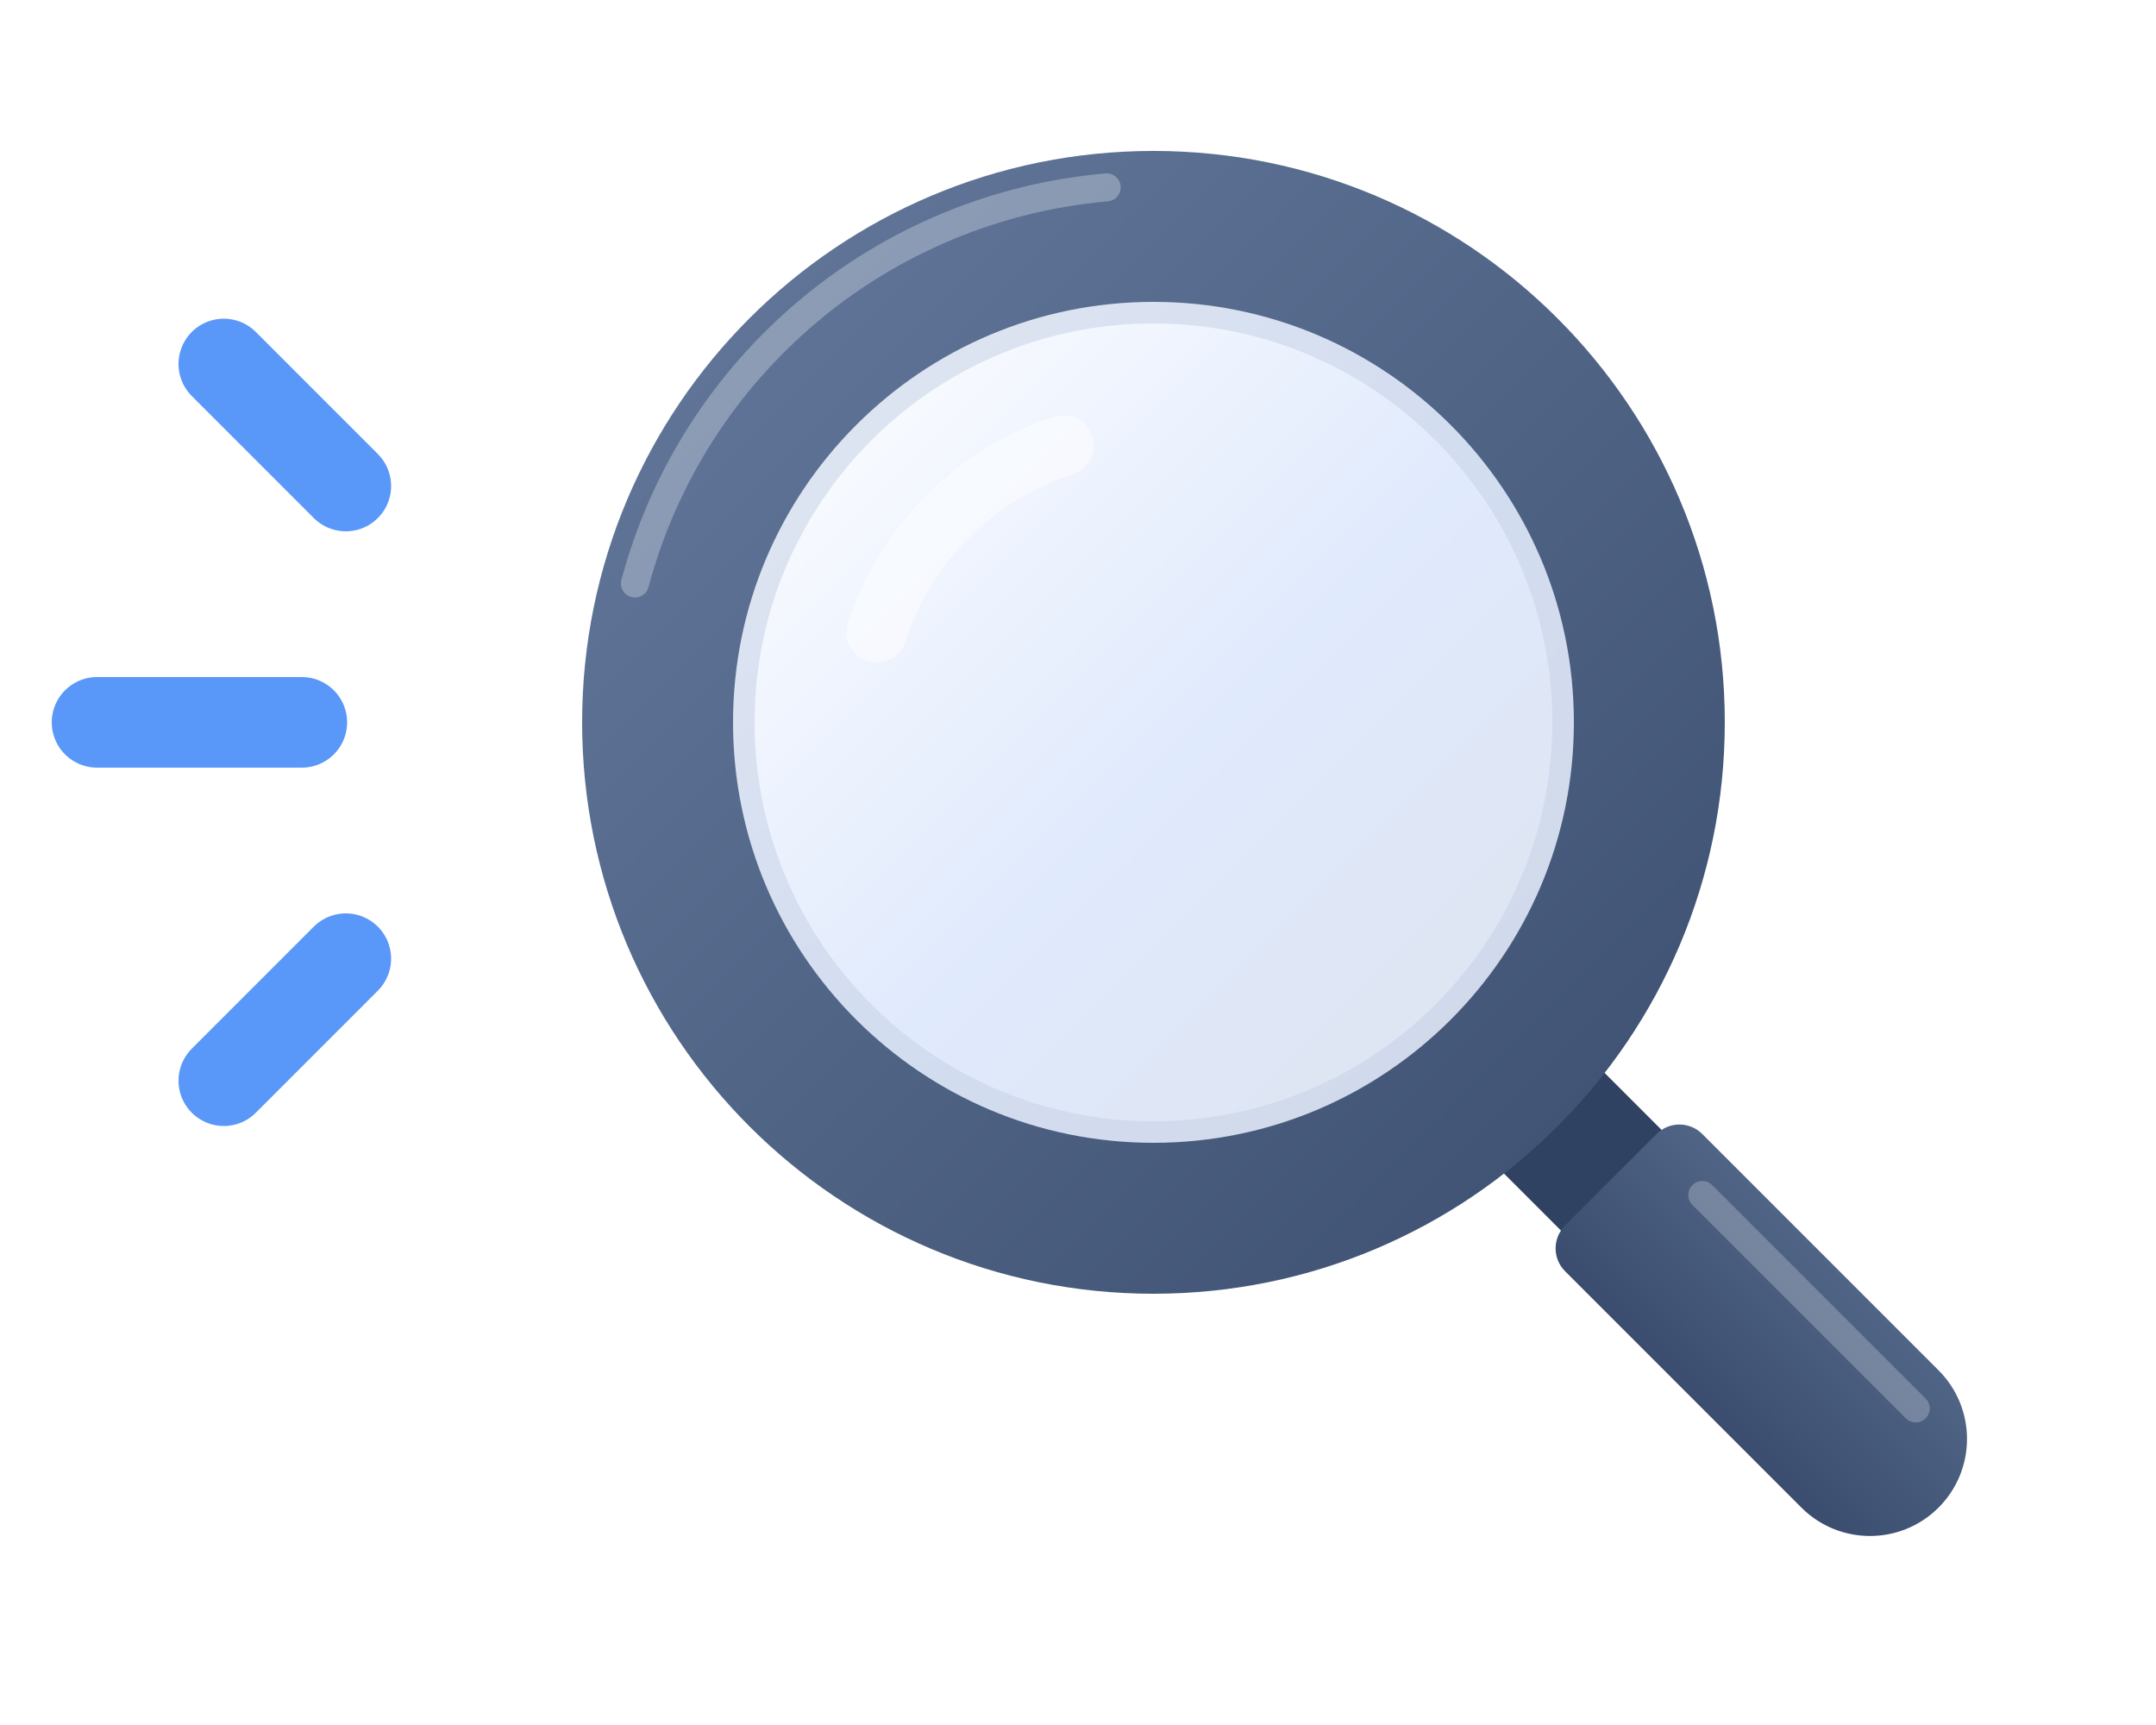
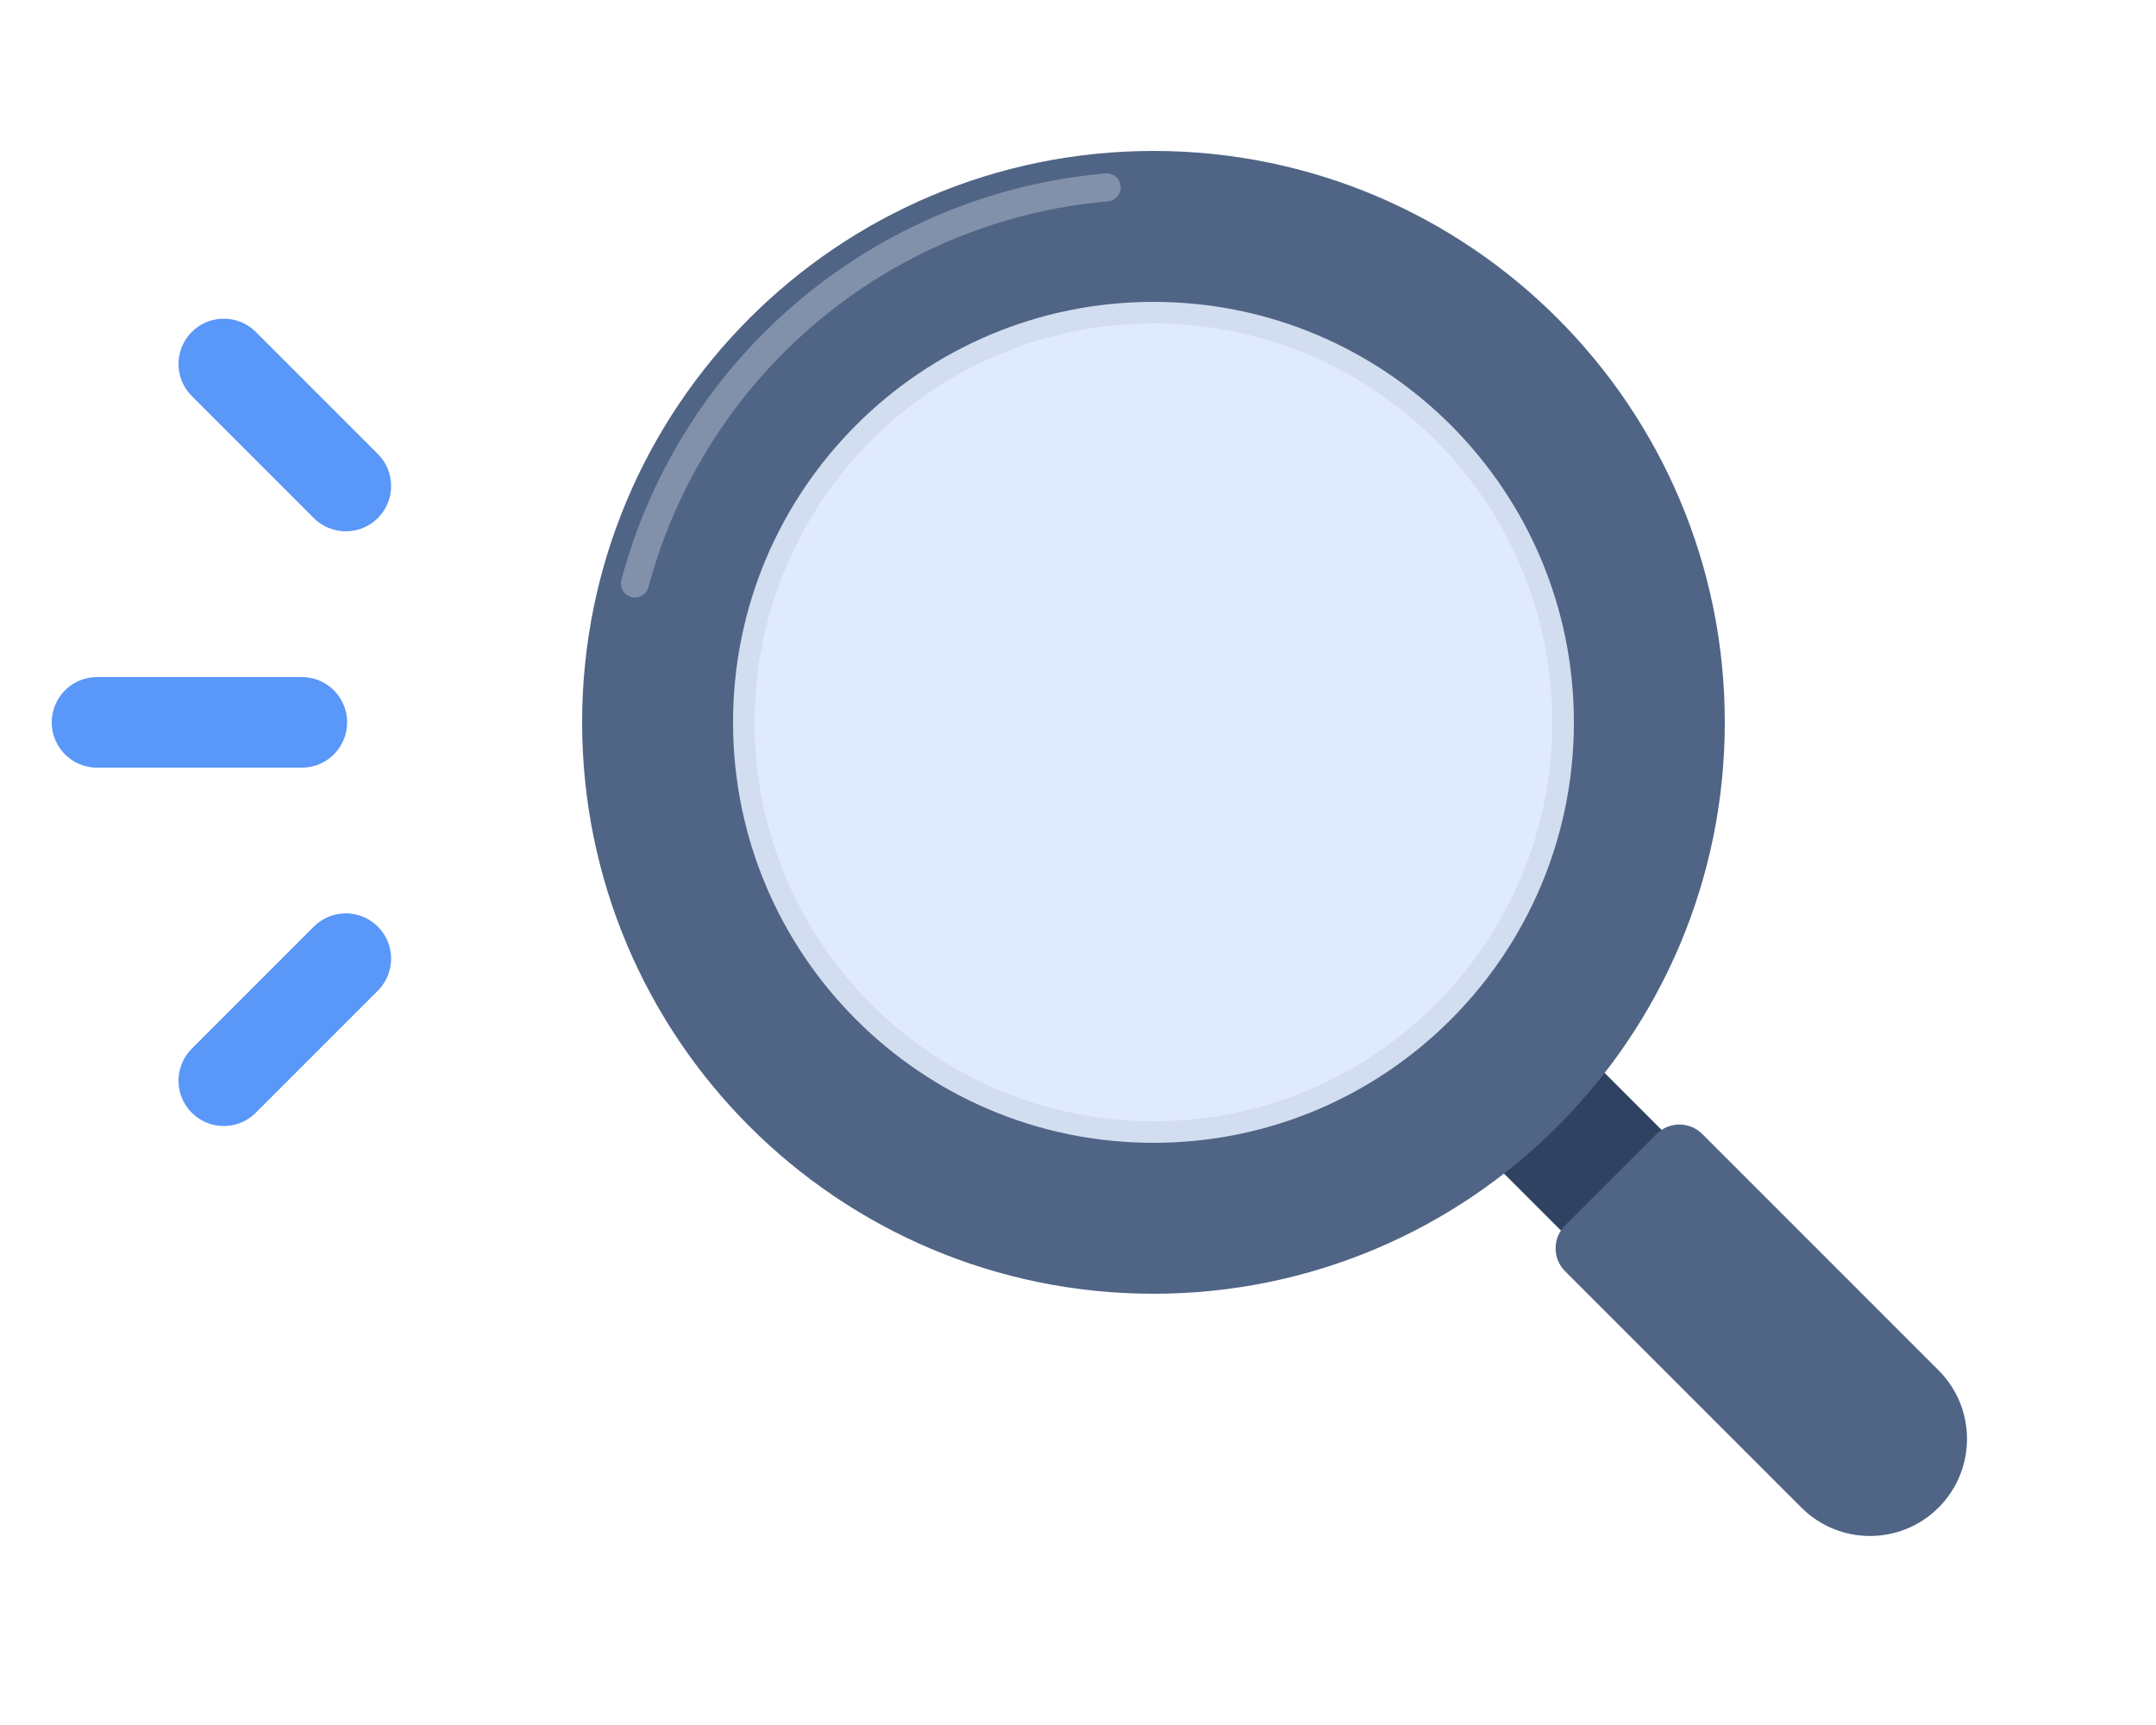
<svg xmlns="http://www.w3.org/2000/svg" width="100" height="80" viewBox="0 0 100 80">
-   <defs>
-     <linearGradient id="anello-luce" x1="33.5" x2="73.5" y1="13.5" y2="53.5" gradientUnits="userSpaceOnUse">
-       <stop offset="0" stop-color="#607598" />
-       <stop offset=".5" stop-color="#506486" />
-       <stop offset="1" stop-color="#405374" />
-     </linearGradient>
-     <linearGradient id="vetro-luce" x1="39.5" x2="67.5" y1="19.5" y2="47.5" gradientUnits="userSpaceOnUse">
-       <stop offset="0" stop-color="#F8FAFE" />
-       <stop offset=".55" stop-color="#E0EAFD" />
-       <stop offset="1" stop-color="#DEE5F2" />
-     </linearGradient>
-     <linearGradient id="manico-luce" x1="0" x2="0" y1="-4.5" y2="4.5" gradientUnits="userSpaceOnUse">
-       <stop offset="0" stop-color="#506486" />
-       <stop offset="1" stop-color="#3A4D6E" />
-     </linearGradient>
-   </defs>
  <g id="tratti" fill="none" stroke="#5997F9" stroke-linecap="round" stroke-width="4.2">
    <path id="tratto-1" d="M14 33.5H4.5" />
    <path id="tratto-2" d="m16.04 22.54-5.66-5.66" />
    <path id="tratto-3" d="m16.04 44.46-5.66 5.66" />
  </g>
  <g id="lente" transform="translate(53.5 33.5)">
    <g id="impugnatura" transform="rotate(45)">
      <path id="collo" fill="#304262" d="M25-3.3h5c.83 0 1.5.67 1.5 1.5v3.6c0 .83-.67 1.5-1.5 1.5h-5a1 1 0 0 1-1-1v-4.6a1 1 0 0 1 1-1" />
-       <path id="manico" fill="url(#manico-luce)" d="M31.5-4.5H47a4.5 4.5 0 1 1 0 9H31.5A1.5 1.5 0 0 1 30 3v-6c0-.83.67-1.5 1.5-1.5" />
-       <path id="manico-riflesso" stroke="#F8FAFE" stroke-linecap="round" stroke-opacity=".25" stroke-width="1.3" d="M33.5-2.5h14" />
+       <path id="manico" fill="#506486" d="M31.5-4.5H47a4.5 4.5 0 1 1 0 9H31.5A1.5 1.5 0 0 1 30 3v-6c0-.83.67-1.5 1.5-1.5" />
    </g>
  </g>
-   <circle id="vetro" cx="53.5" cy="33.5" r="20" fill="url(#vetro-luce)" />
+   <circle id="vetro" cx="53.5" cy="33.5" r="20" fill="#E0EAFD" />
  <circle id="vetro-bordo" cx="53.5" cy="33.5" r="19.1" fill="none" stroke="#C7D1E5" stroke-opacity=".55" stroke-width="1.2" />
-   <path id="vetro-riflesso" fill="none" stroke="#F8FAFE" stroke-linecap="round" stroke-width="2.8" d="M40.66 29.33a13.5 13.5 0 0 1 8.67-8.67" opacity=".95" />
-   <circle id="anello" cx="53.5" cy="33.5" r="23" fill="none" stroke="url(#anello-luce)" stroke-width="7" />
+   <circle id="anello" cx="53.5" cy="33.5" r="23" fill="none" stroke="#506486" stroke-width="7" />
  <path id="anello-luce-filo" fill="none" stroke="#F8FAFE" stroke-linecap="round" stroke-opacity=".3" stroke-width="1.3" d="M29.45 27.06A24.9 24.9 0 0 1 51.33 8.69" />
</svg>
